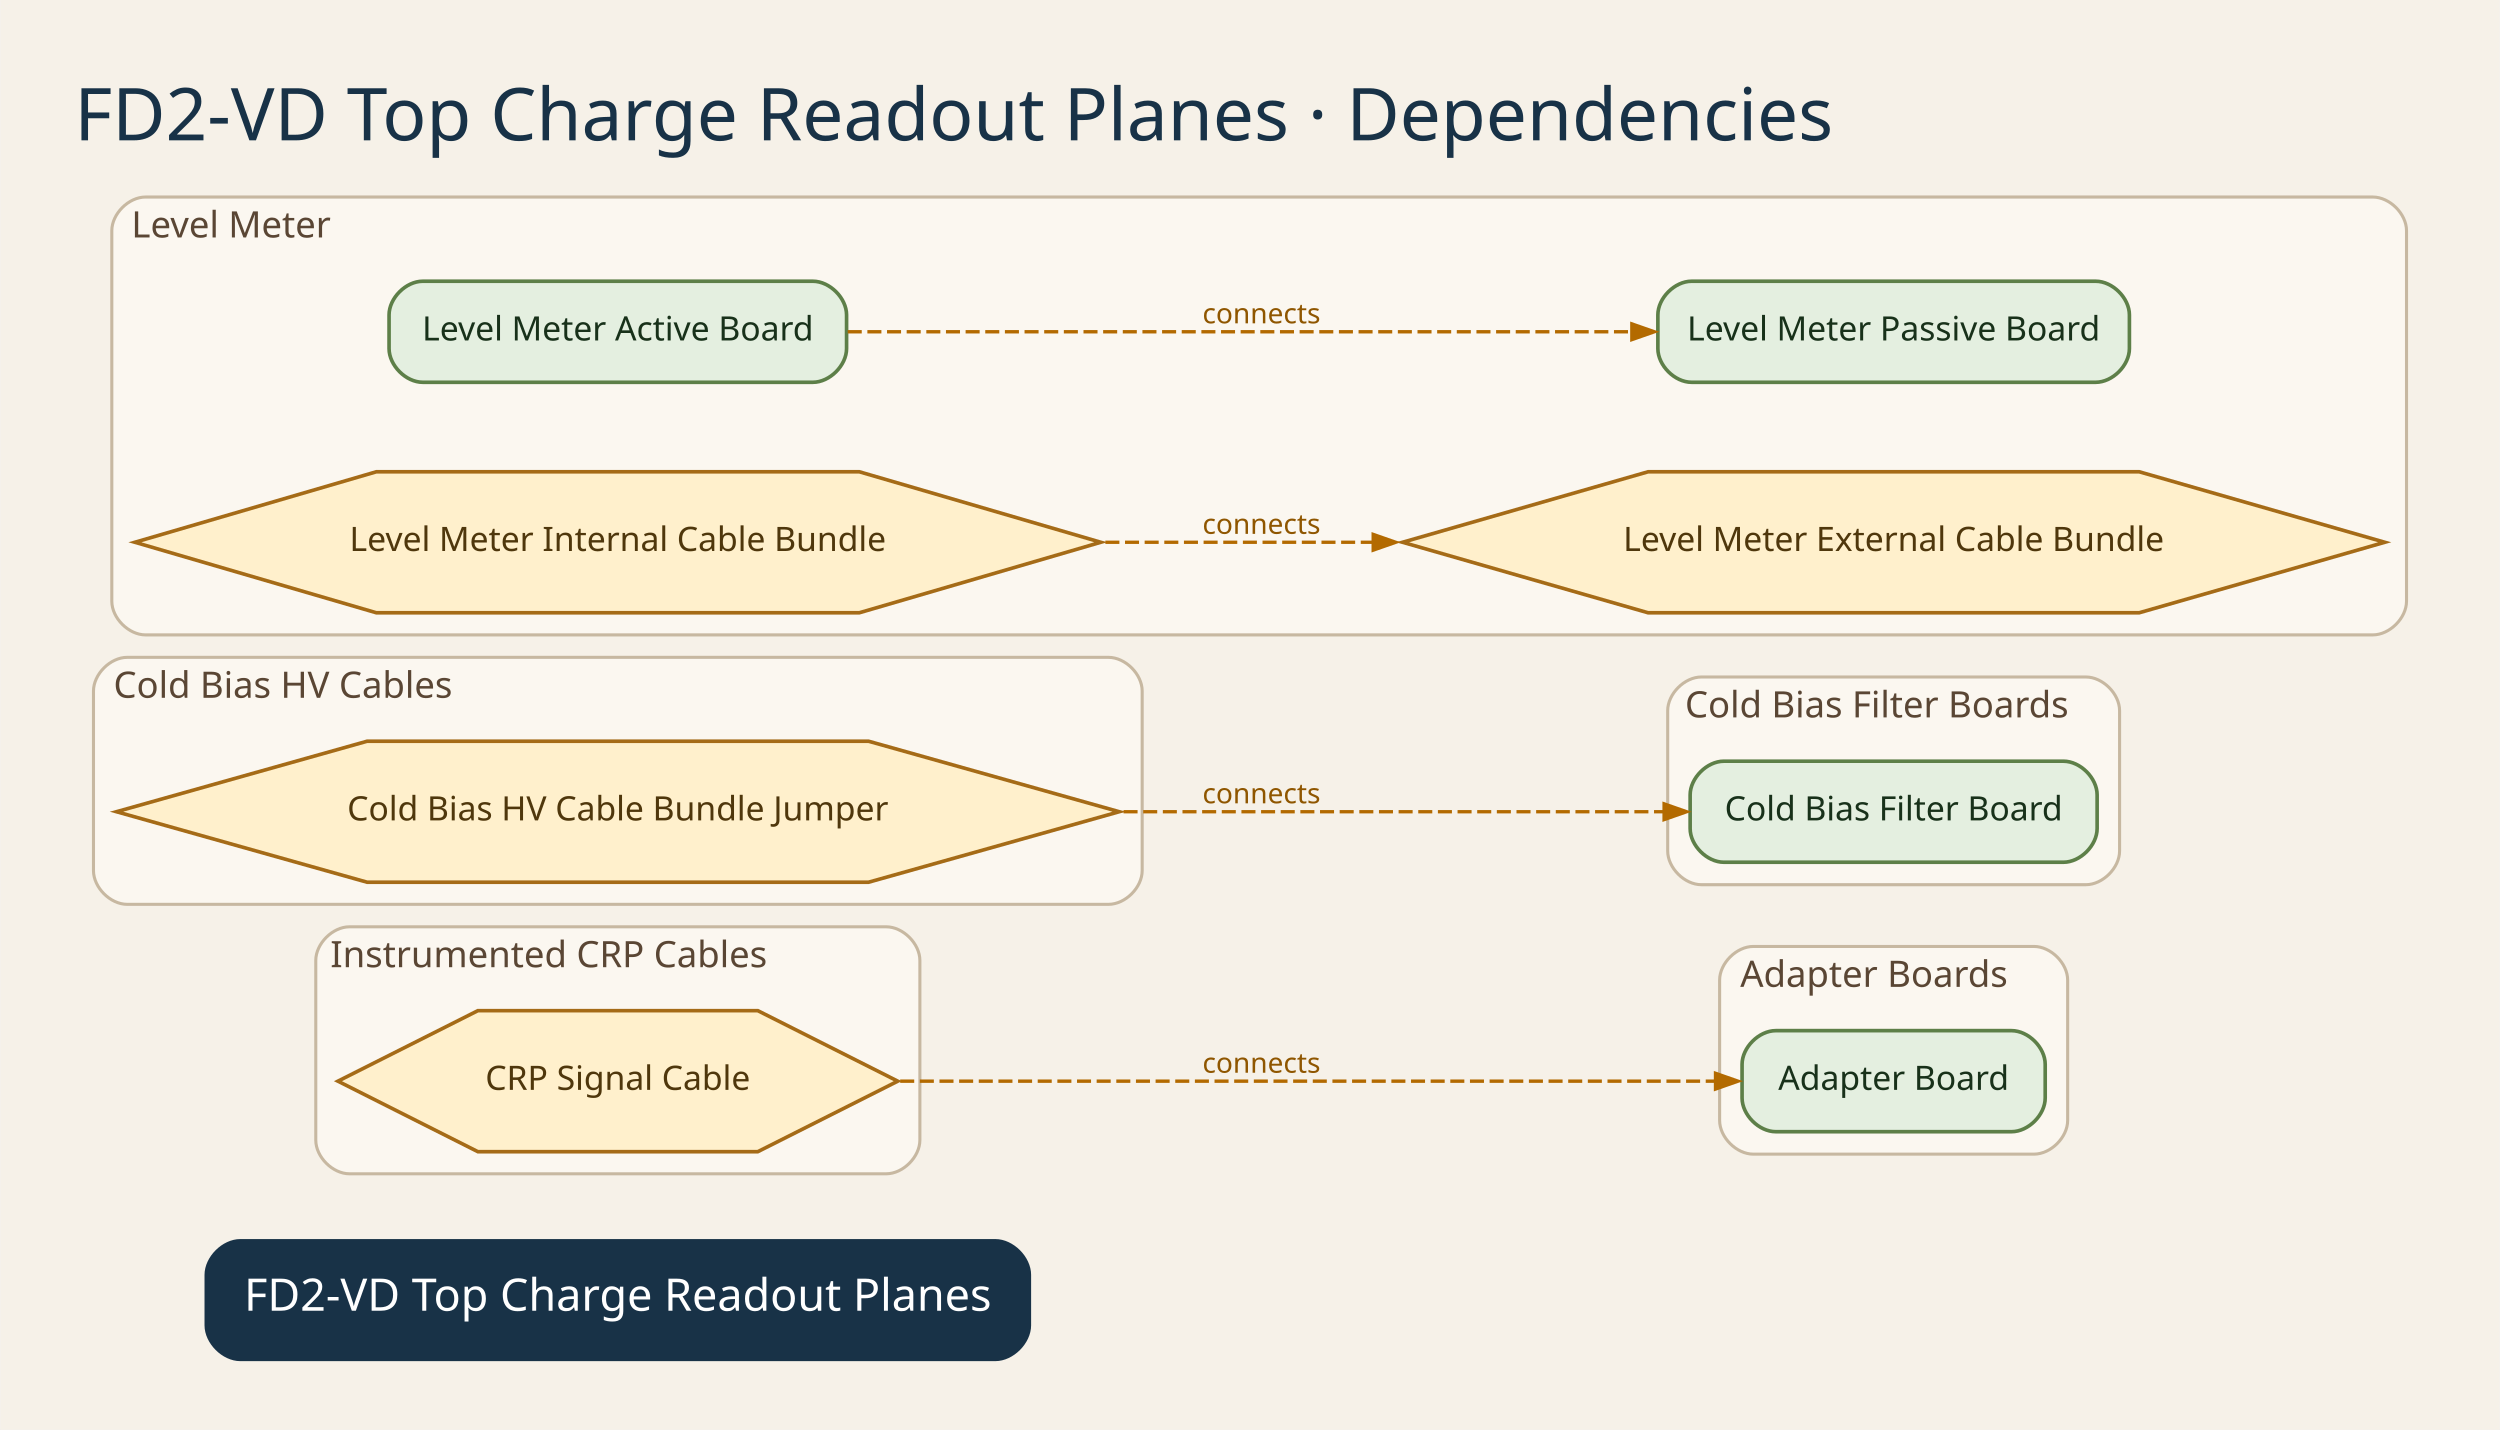
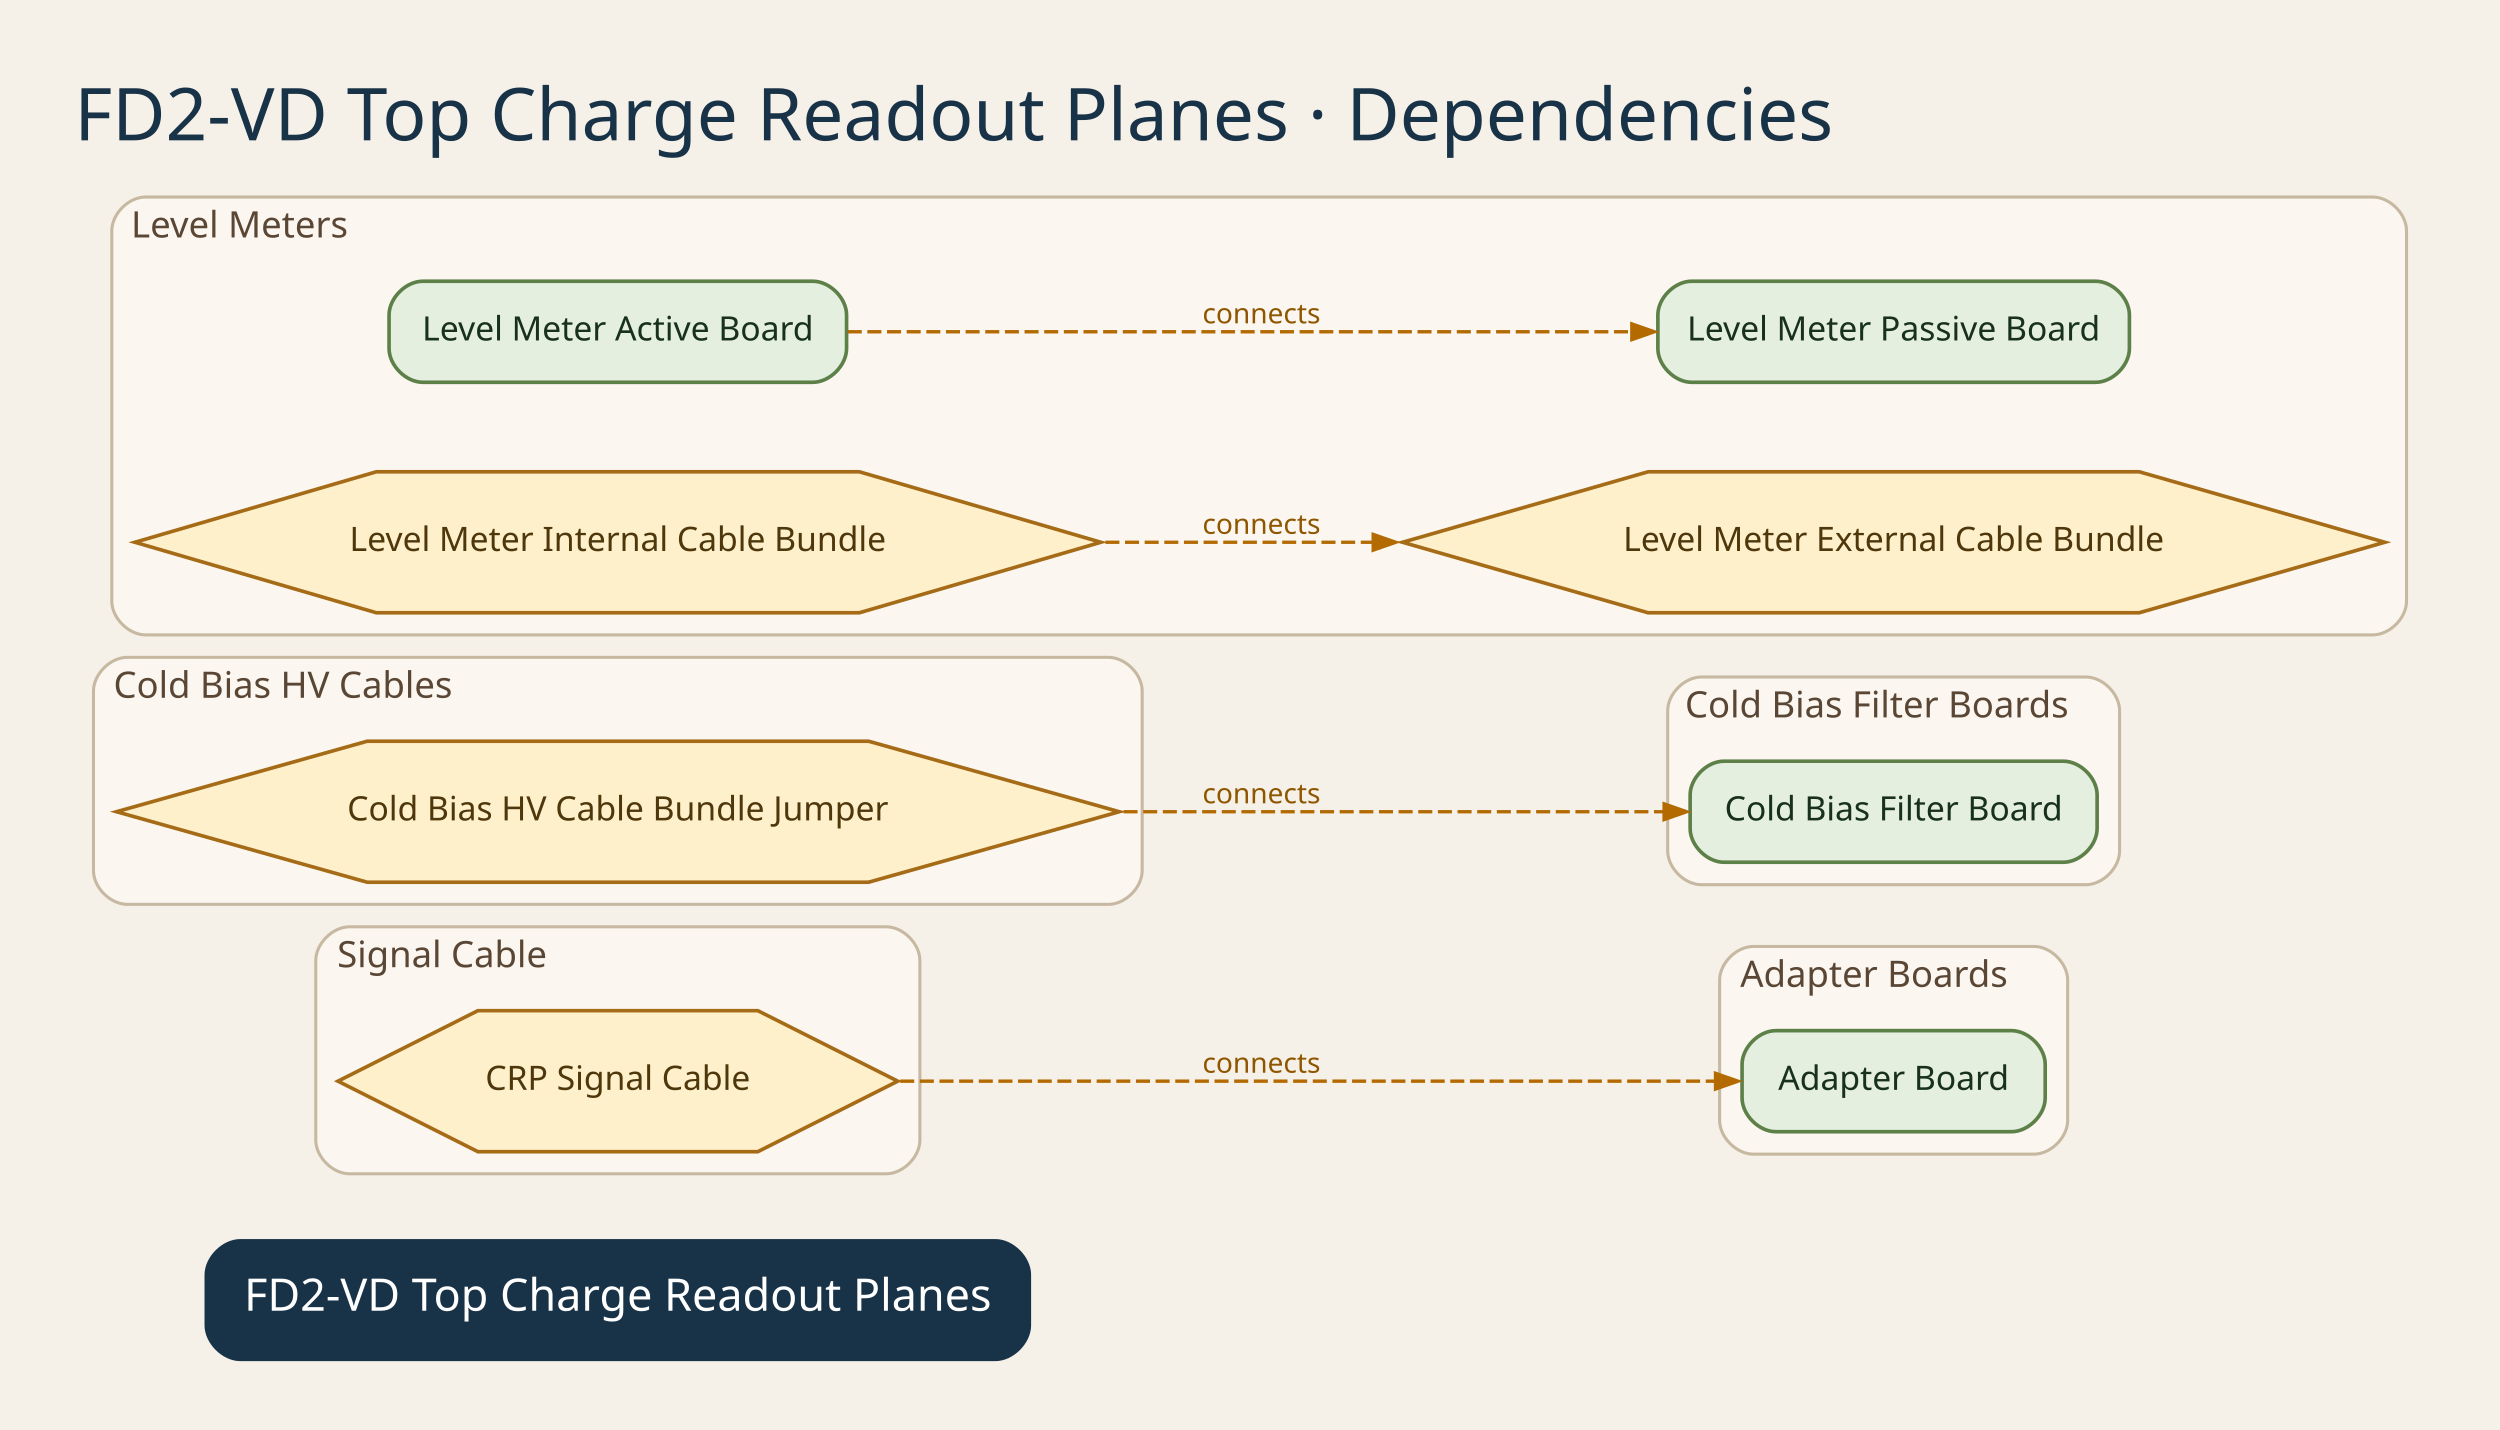
<svg xmlns="http://www.w3.org/2000/svg" width="890pt" height="509pt" viewBox="0.00 0.00 890.49 509.40">
  <g id="graph0" class="graph" transform="scale(1 1) rotate(0) translate(25.2 484.2)">
    <polygon fill="#f6f1e8" stroke="none" points="-25.2,25.2 -25.2,-484.2 865.29,-484.2 865.29,25.2 -25.2,25.2" />
    <text text-anchor="middle" x="314.5" y="-434.2" font-family="Iowan Old Style" font-size="26.00" fill="#183247">FD2-VD Top Charge Readout Planes · Dependencies</text>
    <g id="clust1" class="cluster">
      <path fill="#fbf7f0" stroke="#c7b8a1" stroke-width="1.1" d="M599.36,-73C599.36,-73 699.36,-73 699.36,-73 705.36,-73 711.36,-79 711.36,-85 711.36,-85 711.36,-135 711.36,-135 711.36,-141 705.36,-147 699.36,-147 699.36,-147 599.36,-147 599.36,-147 593.36,-147 587.36,-141 587.36,-135 587.36,-135 587.36,-85 587.36,-85 587.36,-79 593.36,-73 599.36,-73" />
      <text text-anchor="middle" x="642.36" y="-132.6" font-family="Avenir Next" font-size="13.00" fill="#5a4634">Adapter Boards</text>
    </g>
    <g id="clust2" class="cluster">
      <path fill="#fbf7f0" stroke="#c7b8a1" stroke-width="1.1" d="M580.86,-169C580.86,-169 717.86,-169 717.86,-169 723.86,-169 729.86,-175 729.86,-181 729.86,-181 729.86,-231 729.86,-231 729.86,-237 723.86,-243 717.86,-243 717.86,-243 580.86,-243 580.86,-243 574.86,-243 568.86,-237 568.86,-231 568.86,-231 568.86,-181 568.86,-181 568.86,-175 574.86,-169 580.86,-169" />
      <text text-anchor="middle" x="643.36" y="-228.6" font-family="Avenir Next" font-size="13.00" fill="#5a4634">Cold Bias Filter Boards</text>
    </g>
    <g id="clust3" class="cluster">
      <path fill="#fbf7f0" stroke="#c7b8a1" stroke-width="1.1" d="M20,-162C20,-162 369.63,-162 369.63,-162 375.63,-162 381.63,-168 381.63,-174 381.63,-174 381.63,-238 381.63,-238 381.63,-244 375.63,-250 369.63,-250 369.63,-250 20,-250 20,-250 14,-250 8,-244 8,-238 8,-238 8,-174 8,-174 8,-168 14,-162 20,-162" />
      <text text-anchor="middle" x="75.5" y="-235.6" font-family="Avenir Next" font-size="13.00" fill="#5a4634">Cold Bias HV Cables</text>
    </g>
    <g id="clust4" class="cluster">
-       <path fill="#fbf7f0" stroke="#c7b8a1" stroke-width="1.1" d="M99.2,-66C99.2,-66 290.43,-66 290.43,-66 296.43,-66 302.43,-72 302.43,-78 302.43,-78 302.43,-142 302.43,-142 302.43,-148 296.43,-154 290.43,-154 290.43,-154 99.2,-154 99.2,-154 93.2,-154 87.2,-148 87.2,-142 87.2,-142 87.2,-78 87.2,-78 87.2,-72 93.2,-66 99.2,-66" />
-       <text text-anchor="middle" x="170.2" y="-139.6" font-family="Avenir Next" font-size="13.00" fill="#5a4634">Instrumented CRP Cables</text>
+       <path fill="#fbf7f0" stroke="#c7b8a1" stroke-width="1.1" d="M26.53,-258C26.53,-258 820.09,-258 820.09,-258 826.09,-258 832.09,-264 832.09,-270 832.09,-270 832.09,-402 832.09,-402 832.09,-408 826.09,-414 820.09,-414 820.09,-414 26.53,-414 26.53,-414 20.53,-414 14.53,-408 14.53,-402 14.53,-402 14.53,-270 14.53,-270 14.53,-264 20.53,-258 26.53,-258" />
+       <text text-anchor="middle" x="60.03" y="-399.6" font-family="Avenir Next" font-size="13.00" fill="#5a4634">Level Meters</text>
    </g>
    <g id="clust5" class="cluster">
-       <path fill="#fbf7f0" stroke="#c7b8a1" stroke-width="1.1" d="M26.53,-258C26.53,-258 820.09,-258 820.09,-258 826.09,-258 832.09,-264 832.09,-270 832.09,-270 832.09,-402 832.09,-402 832.09,-408 826.09,-414 820.09,-414 820.09,-414 26.53,-414 26.53,-414 20.53,-414 14.53,-408 14.53,-402 14.53,-402 14.53,-270 14.53,-270 14.53,-264 20.53,-258 26.53,-258" />
-       <text text-anchor="middle" x="57.03" y="-399.6" font-family="Avenir Next" font-size="13.00" fill="#5a4634">Level Meter</text>
+       <path fill="#fbf7f0" stroke="#c7b8a1" stroke-width="1.1" d="M99.2,-66C99.2,-66 290.43,-66 290.43,-66 296.43,-66 302.43,-72 302.43,-78 302.43,-78 302.43,-142 302.43,-142 302.43,-148 296.43,-154 290.43,-154 290.43,-154 99.2,-154 99.2,-154 93.2,-154 87.2,-148 87.2,-142 87.2,-142 87.2,-78 87.2,-78 87.2,-72 93.2,-66 99.2,-66" />
+       <text text-anchor="middle" x="132.2" y="-139.6" font-family="Avenir Next" font-size="13.00" fill="#5a4634">Signal Cable</text>
    </g>
    <g id="node1" class="node">
      <path fill="#183247" stroke="#183247" stroke-width="1.5" d="M329.31,-42C329.31,-42 60.31,-42 60.31,-42 54.31,-42 48.31,-36 48.31,-30 48.31,-30 48.31,-12 48.31,-12 48.31,-6 54.31,0 60.31,0 60.31,0 329.31,0 329.31,0 335.31,0 341.31,-6 341.31,-12 341.31,-12 341.31,-30 341.31,-30 341.31,-36 335.31,-42 329.31,-42" />
      <text text-anchor="middle" x="194.81" y="-17.2" font-family="Avenir Next" font-size="16.00" fill="#ffffff">FD2-VD Top Charge Readout Planes</text>
    </g>
    <g id="node2" class="node">
      <path fill="#e4efe0" stroke="#5d7f48" stroke-width="1.3" d="M691.36,-117C691.36,-117 607.36,-117 607.36,-117 601.36,-117 595.36,-111 595.36,-105 595.36,-105 595.36,-93 595.36,-93 595.36,-87 601.36,-81 607.36,-81 607.36,-81 691.36,-81 691.36,-81 697.36,-81 703.36,-87 703.36,-93 703.36,-93 703.36,-105 703.36,-105 703.36,-111 697.36,-117 691.36,-117" />
      <text text-anchor="middle" x="649.36" y="-95.9" font-family="Avenir Next" font-size="12.00" fill="#18311a">Adapter Board</text>
    </g>
    <g id="node3" class="node">
      <path fill="#e4efe0" stroke="#5d7f48" stroke-width="1.3" d="M709.86,-213C709.86,-213 588.86,-213 588.86,-213 582.86,-213 576.86,-207 576.86,-201 576.86,-201 576.86,-189 576.86,-189 576.86,-183 582.86,-177 588.86,-177 588.86,-177 709.86,-177 709.86,-177 715.86,-177 721.86,-183 721.86,-189 721.86,-189 721.86,-201 721.86,-201 721.86,-207 715.86,-213 709.86,-213" />
      <text text-anchor="middle" x="649.36" y="-191.9" font-family="Avenir Next" font-size="12.00" fill="#18311a">Cold Bias Filter Board</text>
    </g>
    <g id="node4" class="node">
      <polygon fill="#fff0cc" stroke="#a56b17" stroke-width="1.3" points="373.44,-195 284.13,-220.12 105.5,-220.12 16.19,-195 105.5,-169.88 284.13,-169.88 373.44,-195" />
      <text text-anchor="middle" x="194.81" y="-191.9" font-family="Avenir Next" font-size="12.00" fill="#4f370c">Cold Bias HV Cable Bundle Jumper</text>
    </g>
    <g id="edge4" class="edge">
      <path fill="none" stroke="#b36a00" stroke-width="1.2" stroke-dasharray="5,2" d="M374.99,-195C441.77,-195 514.27,-195 567.82,-195" />
      <polygon fill="#b36a00" stroke="#b36a00" stroke-width="1.2" points="567.58,-197.8 575.58,-195 567.58,-192.2 567.58,-197.8" />
      <text text-anchor="middle" x="424.13" y="-198" font-family="Avenir Next" font-size="10.00" fill="#8f5600">connects</text>
    </g>
    <g id="node5" class="node">
+       <path fill="#e4efe0" stroke="#5d7f48" stroke-width="1.3" d="M264.31,-384C264.31,-384 125.31,-384 125.31,-384 119.31,-384 113.31,-378 113.31,-372 113.31,-372 113.31,-360 113.31,-360 113.31,-354 119.31,-348 125.31,-348 125.31,-348 264.31,-348 264.31,-348 270.31,-348 276.31,-354 276.31,-360 276.31,-360 276.31,-372 276.31,-372 276.31,-378 270.31,-384 264.31,-384" />
+       <text text-anchor="middle" x="194.81" y="-362.9" font-family="Avenir Next" font-size="12.00" fill="#18311a">Level Meter Active Board</text>
+     </g>
+     <g id="node8" class="node">
+       <path fill="#e4efe0" stroke="#5d7f48" stroke-width="1.3" d="M721.36,-384C721.36,-384 577.36,-384 577.36,-384 571.36,-384 565.36,-378 565.36,-372 565.36,-372 565.36,-360 565.36,-360 565.36,-354 571.36,-348 577.36,-348 577.36,-348 721.36,-348 721.36,-348 727.36,-348 733.36,-354 733.36,-360 733.36,-360 733.36,-372 733.36,-372 733.36,-378 727.36,-384 721.36,-384" />
+       <text text-anchor="middle" x="649.36" y="-362.9" font-family="Avenir Next" font-size="12.00" fill="#18311a">Level Meter Passive Board</text>
+     </g>
+     <g id="edge2" class="edge">
+       <path fill="none" stroke="#b36a00" stroke-width="1.2" stroke-dasharray="5,2" d="M276.72,-366C355.21,-366 474.18,-366 556.27,-366" />
+       <polygon fill="#b36a00" stroke="#b36a00" stroke-width="1.2" points="556.09,-368.8 564.09,-366 556.09,-363.2 556.09,-368.8" />
+       <text text-anchor="middle" x="424.13" y="-369" font-family="Avenir Next" font-size="10.00" fill="#8f5600">connects</text>
+     </g>
+     <g id="node6" class="node">
+       <polygon fill="#fff0cc" stroke="#a56b17" stroke-width="1.3" points="824.32,-291 736.84,-316.12 561.88,-316.12 474.39,-291 561.88,-265.88 736.84,-265.88 824.32,-291" />
+       <text text-anchor="middle" x="649.36" y="-287.9" font-family="Avenir Next" font-size="12.00" fill="#4f370c">Level Meter External Cable Bundle</text>
+     </g>
+     <g id="node7" class="node">
+       <polygon fill="#fff0cc" stroke="#a56b17" stroke-width="1.3" points="366.87,-291 280.84,-316.12 108.78,-316.12 22.75,-291 108.78,-265.88 280.84,-265.88 366.87,-291" />
+       <text text-anchor="middle" x="194.81" y="-287.9" font-family="Avenir Next" font-size="12.00" fill="#4f370c">Level Meter Internal Cable Bundle</text>
+     </g>
+     <g id="edge1" class="edge">
+       <path fill="none" stroke="#b36a00" stroke-width="1.2" stroke-dasharray="5,2" d="M368.51,-291C399.78,-291 432.49,-291 464.07,-291" />
+       <polygon fill="#b36a00" stroke="#b36a00" stroke-width="1.2" points="463.94,-293.8 471.94,-291 463.94,-288.2 463.94,-293.8" />
+       <text text-anchor="middle" x="424.13" y="-294" font-family="Avenir Next" font-size="10.00" fill="#8f5600">connects</text>
+     </g>
+     <g id="node9" class="node">
      <polygon fill="#fff0cc" stroke="#a56b17" stroke-width="1.3" points="294.54,-99 244.68,-124.12 144.95,-124.12 95.09,-99 144.95,-73.88 244.68,-73.88 294.54,-99" />
      <text text-anchor="middle" x="194.81" y="-95.9" font-family="Avenir Next" font-size="12.00" fill="#4f370c">CRP Signal Cable</text>
    </g>
    <g id="edge3" class="edge">
      <path fill="none" stroke="#b36a00" stroke-width="1.2" stroke-dasharray="5,2" d="M295.41,-99C384.06,-99 510.98,-99 586.01,-99" />
      <polygon fill="#b36a00" stroke="#b36a00" stroke-width="1.2" points="585.9,-101.8 593.9,-99 585.9,-96.2 585.9,-101.8" />
      <text text-anchor="middle" x="424.13" y="-102" font-family="Avenir Next" font-size="10.00" fill="#8f5600">connects</text>
    </g>
-     <g id="node6" class="node">
-       <path fill="#e4efe0" stroke="#5d7f48" stroke-width="1.3" d="M264.31,-384C264.31,-384 125.31,-384 125.31,-384 119.31,-384 113.31,-378 113.31,-372 113.31,-372 113.31,-360 113.31,-360 113.31,-354 119.31,-348 125.31,-348 125.31,-348 264.31,-348 264.31,-348 270.31,-348 276.31,-354 276.31,-360 276.31,-360 276.31,-372 276.31,-372 276.31,-378 270.31,-384 264.31,-384" />
-       <text text-anchor="middle" x="194.81" y="-362.9" font-family="Avenir Next" font-size="12.00" fill="#18311a">Level Meter Active Board</text>
-     </g>
-     <g id="node9" class="node">
-       <path fill="#e4efe0" stroke="#5d7f48" stroke-width="1.3" d="M721.36,-384C721.36,-384 577.36,-384 577.36,-384 571.36,-384 565.36,-378 565.36,-372 565.36,-372 565.36,-360 565.36,-360 565.36,-354 571.36,-348 577.36,-348 577.36,-348 721.36,-348 721.36,-348 727.36,-348 733.36,-354 733.36,-360 733.36,-360 733.36,-372 733.36,-372 733.36,-378 727.36,-384 721.36,-384" />
-       <text text-anchor="middle" x="649.36" y="-362.9" font-family="Avenir Next" font-size="12.00" fill="#18311a">Level Meter Passive Board</text>
-     </g>
-     <g id="edge2" class="edge">
-       <path fill="none" stroke="#b36a00" stroke-width="1.2" stroke-dasharray="5,2" d="M276.72,-366C355.21,-366 474.18,-366 556.27,-366" />
-       <polygon fill="#b36a00" stroke="#b36a00" stroke-width="1.2" points="556.09,-368.8 564.09,-366 556.09,-363.2 556.09,-368.8" />
-       <text text-anchor="middle" x="424.13" y="-369" font-family="Avenir Next" font-size="10.00" fill="#8f5600">connects</text>
-     </g>
-     <g id="node7" class="node">
-       <polygon fill="#fff0cc" stroke="#a56b17" stroke-width="1.3" points="824.32,-291 736.84,-316.12 561.88,-316.12 474.39,-291 561.88,-265.88 736.84,-265.88 824.32,-291" />
-       <text text-anchor="middle" x="649.36" y="-287.9" font-family="Avenir Next" font-size="12.00" fill="#4f370c">Level Meter External Cable Bundle</text>
-     </g>
-     <g id="node8" class="node">
-       <polygon fill="#fff0cc" stroke="#a56b17" stroke-width="1.3" points="366.87,-291 280.84,-316.12 108.78,-316.12 22.75,-291 108.78,-265.88 280.84,-265.88 366.87,-291" />
-       <text text-anchor="middle" x="194.81" y="-287.9" font-family="Avenir Next" font-size="12.00" fill="#4f370c">Level Meter Internal Cable Bundle</text>
-     </g>
-     <g id="edge1" class="edge">
-       <path fill="none" stroke="#b36a00" stroke-width="1.2" stroke-dasharray="5,2" d="M368.51,-291C399.78,-291 432.49,-291 464.07,-291" />
-       <polygon fill="#b36a00" stroke="#b36a00" stroke-width="1.2" points="463.94,-293.8 471.94,-291 463.94,-288.2 463.94,-293.8" />
-       <text text-anchor="middle" x="424.13" y="-294" font-family="Avenir Next" font-size="10.00" fill="#8f5600">connects</text>
-     </g>
  </g>
</svg>
